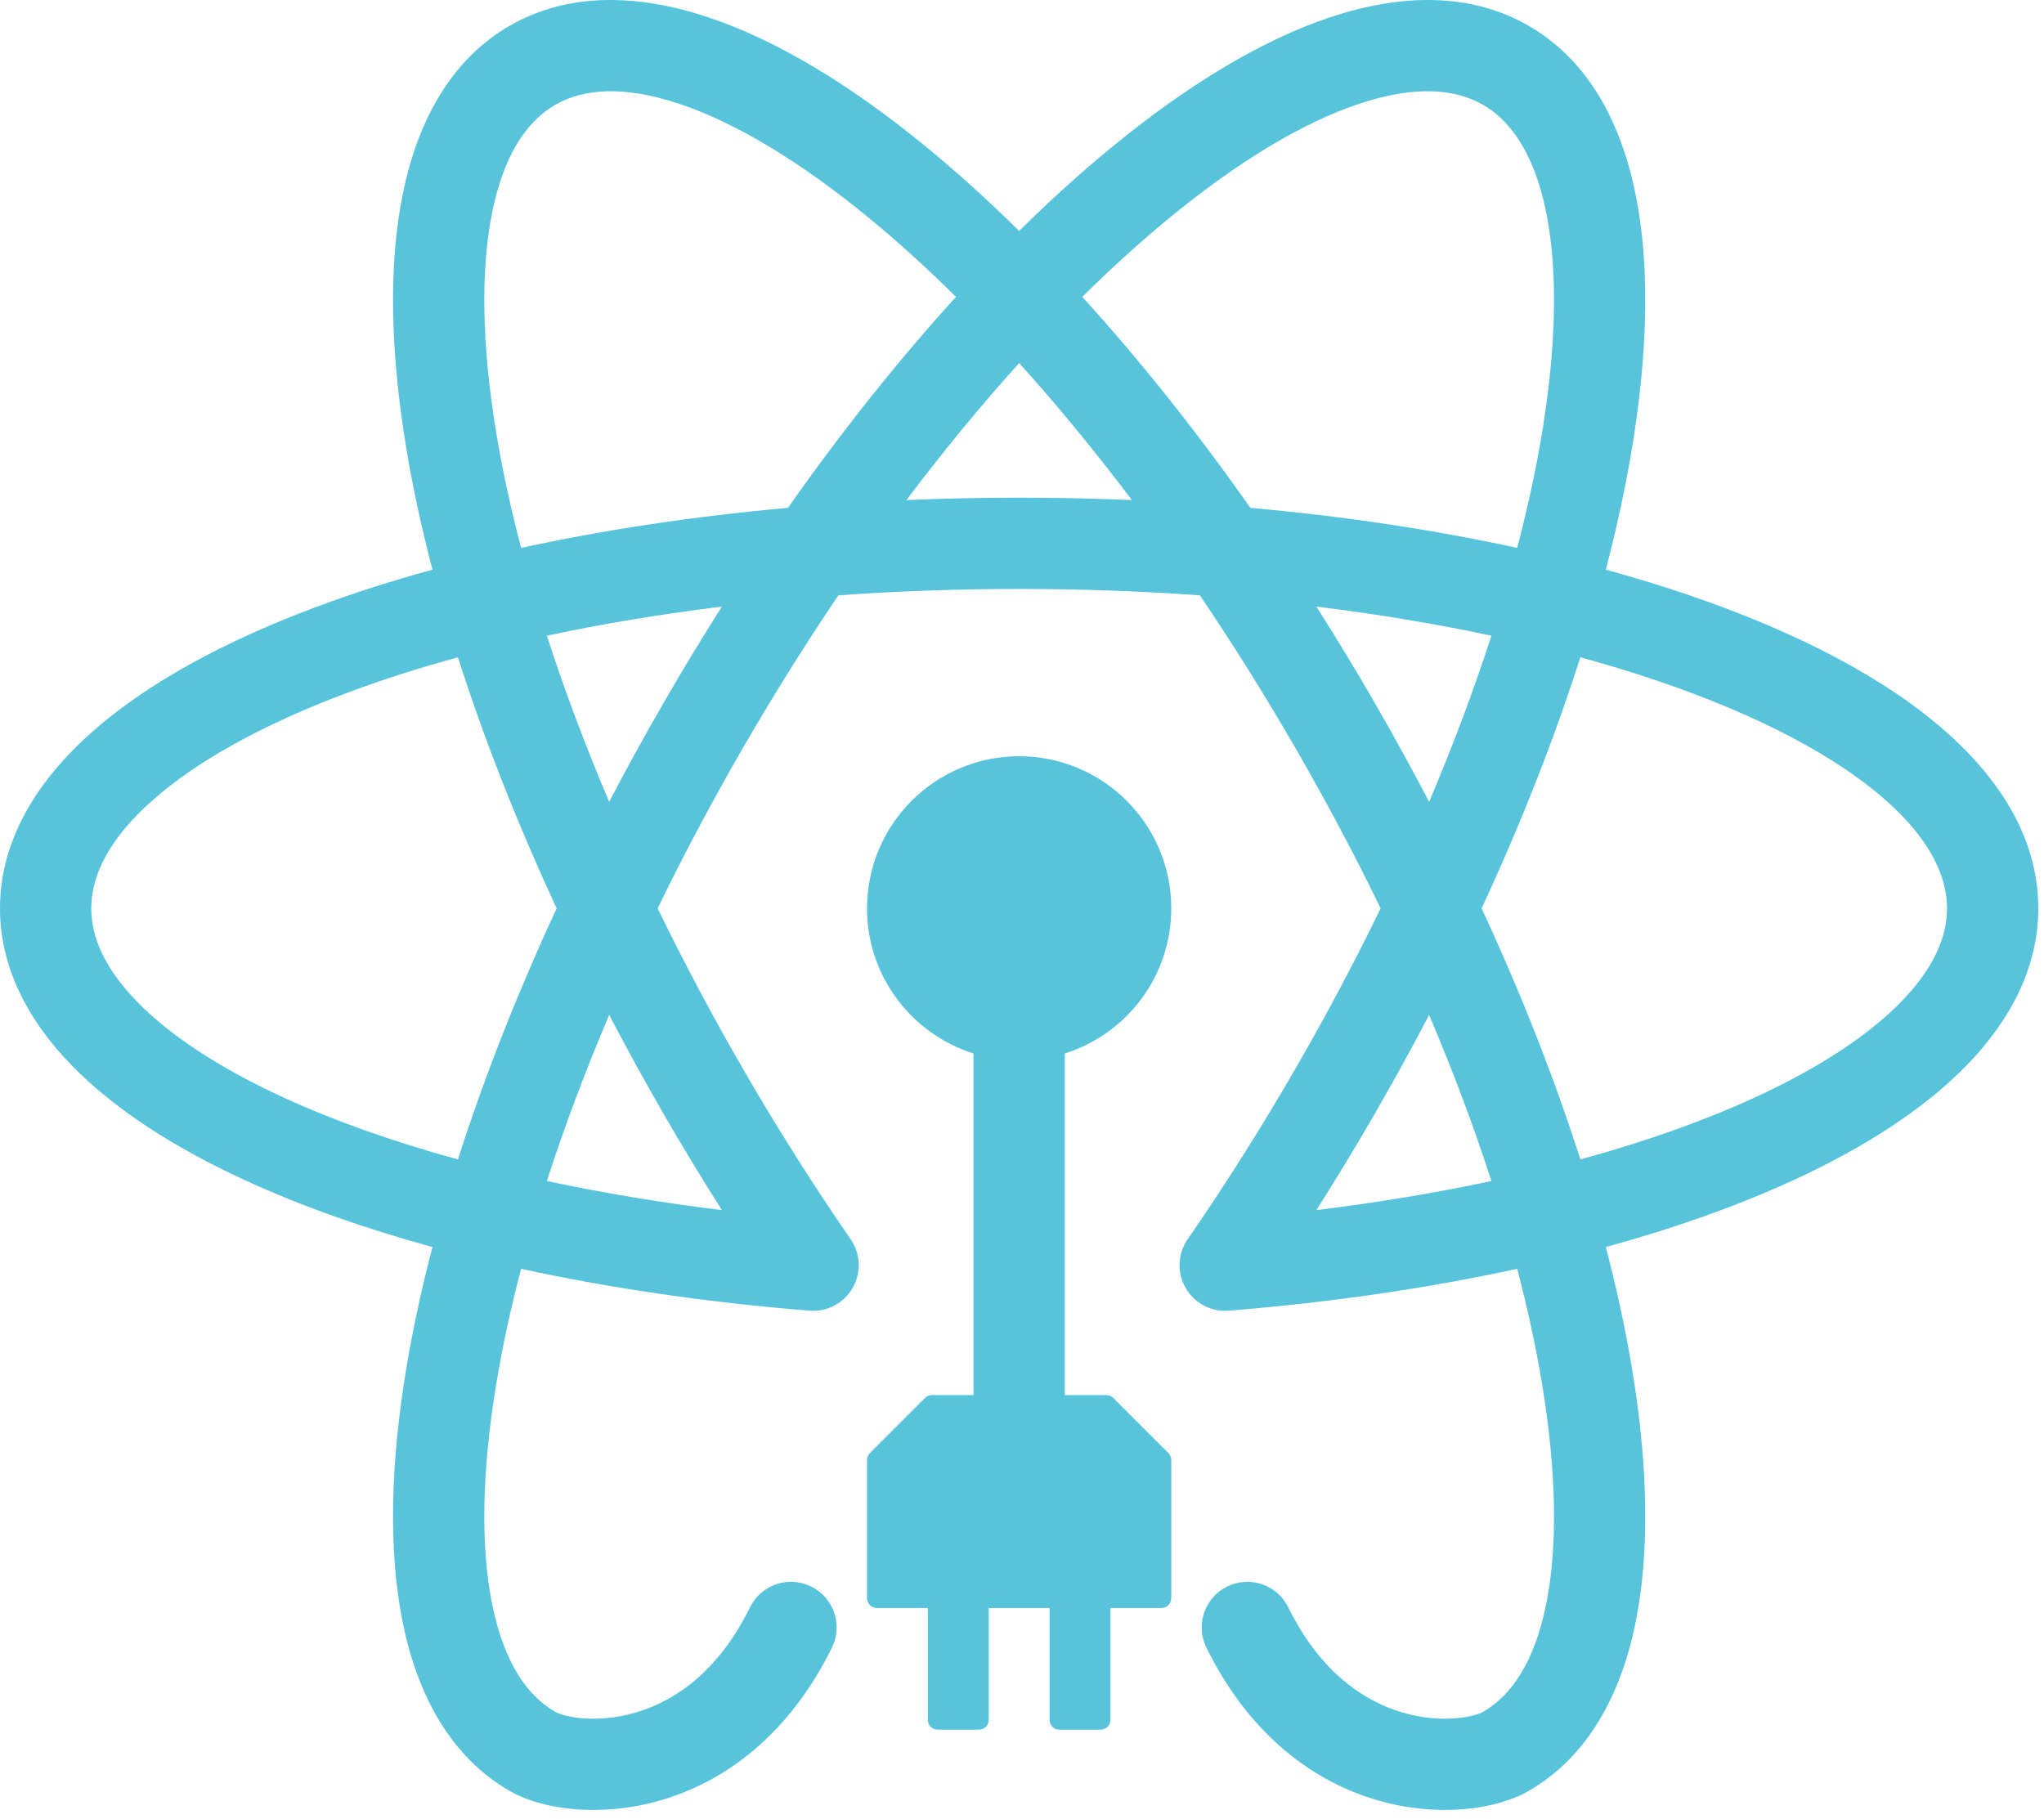
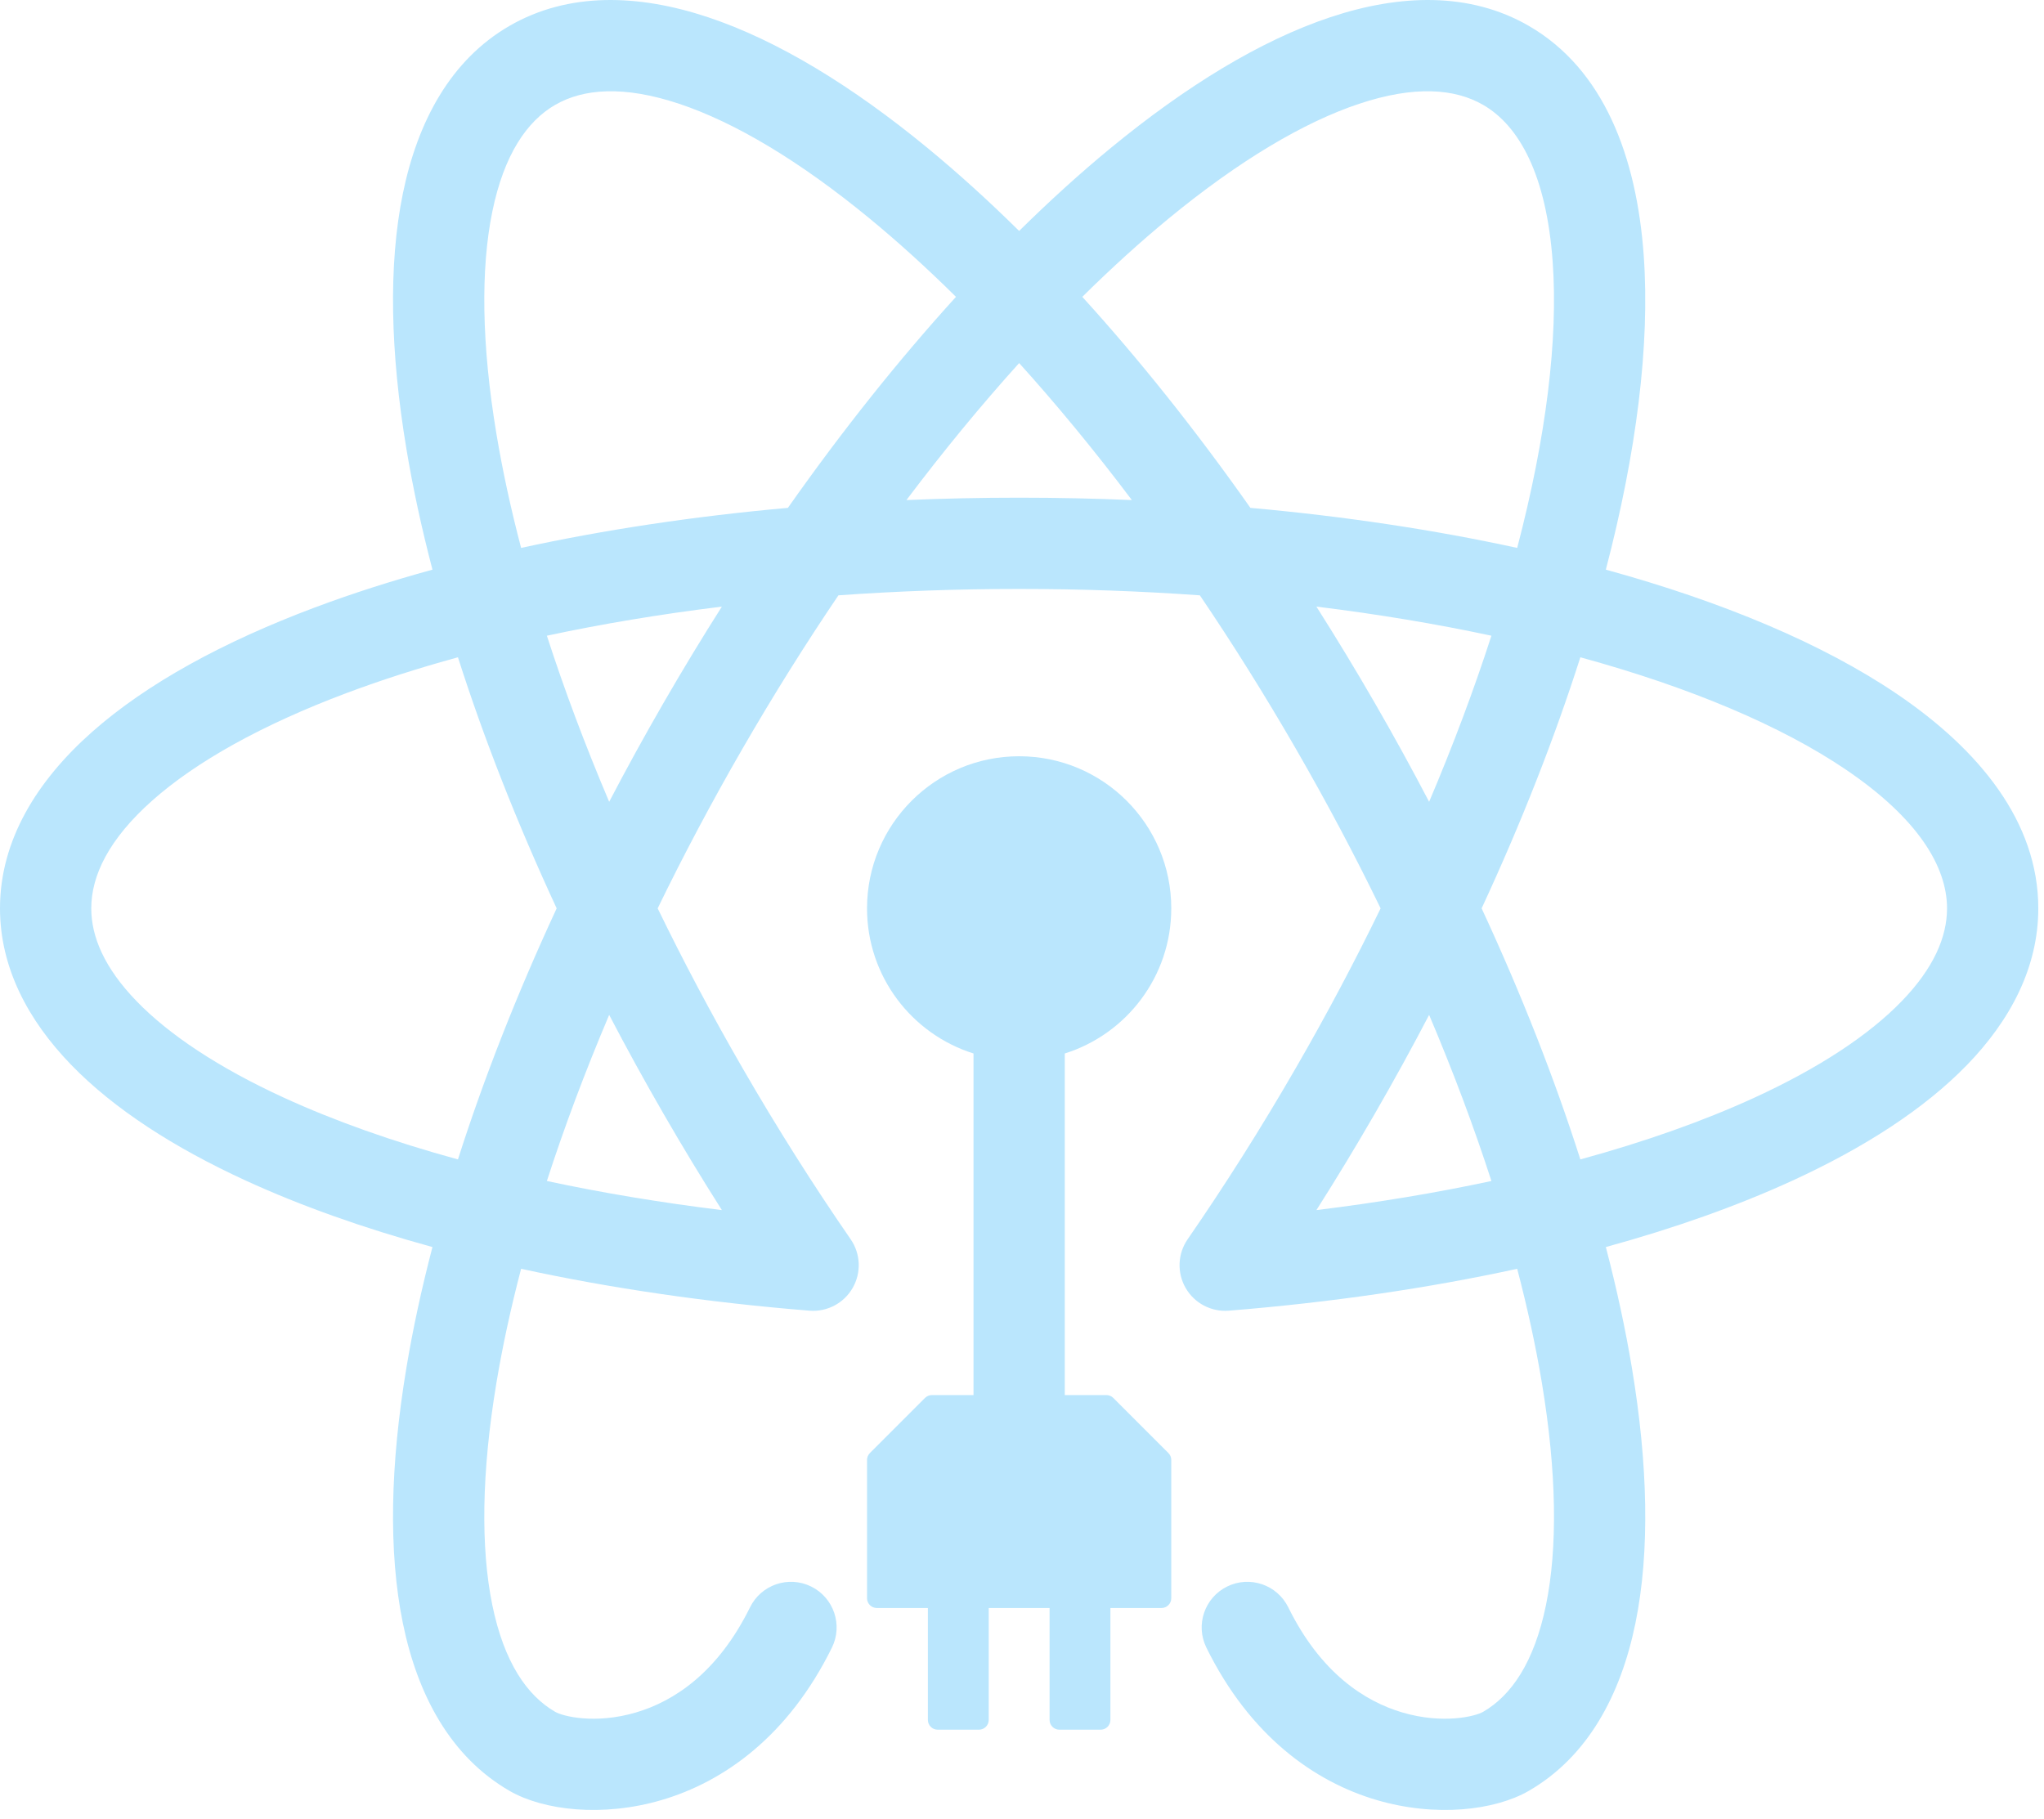
<svg xmlns="http://www.w3.org/2000/svg" width="200" height="178" viewBox="0 0 200 178" fill="none">
-   <path fill-rule="evenodd" clip-rule="evenodd" d="M99.721 22.6C96.711 19.628 93.713 16.912 90.754 14.478C83.404 8.431 76.103 3.96 69.29 1.689C62.482 -0.581 55.635 -0.807 49.86 2.527C44.086 5.861 40.858 11.904 39.42 18.934C37.98 25.971 38.202 34.529 39.764 43.917C40.392 47.697 41.245 51.651 42.315 55.744C38.235 56.864 34.385 58.103 30.797 59.448C21.885 62.791 14.363 66.878 8.989 71.643C3.619 76.403 0 82.22 0 88.888C0 94.67 2.733 99.833 6.955 104.191C11.157 108.529 17.049 112.315 24.053 115.53C29.417 117.992 35.557 120.176 42.315 122.031C41.245 126.125 40.392 130.078 39.764 133.858C38.202 143.247 37.98 151.805 39.42 158.842C40.858 165.872 44.086 171.915 49.86 175.249C53.171 177.16 58.948 177.846 64.735 176.145C70.83 174.354 77.132 169.893 81.401 161.229C82.491 159.017 81.581 156.34 79.369 155.25C77.157 154.16 74.48 155.07 73.39 157.282C70.217 163.721 65.898 166.496 62.217 167.578C58.229 168.75 55.075 167.948 54.325 167.515C51.557 165.917 49.313 162.645 48.169 157.052C47.026 151.467 47.114 144.095 48.573 135.323C49.163 131.779 49.969 128.046 50.989 124.159C59.687 126.054 69.182 127.448 79.201 128.258C80.92 128.397 82.565 127.533 83.427 126.04C84.289 124.546 84.215 122.69 83.235 121.27C79.6 116.005 76.052 110.404 72.653 104.516C69.624 99.271 66.855 94.043 64.352 88.888C66.855 83.733 69.624 78.505 72.653 73.26C75.681 68.015 78.824 63.003 82.037 58.257C87.753 57.847 93.664 57.632 99.721 57.632C105.774 57.632 111.686 57.847 117.405 58.258C120.618 63.003 123.761 68.015 126.789 73.26C129.818 78.505 132.587 83.733 135.09 88.888C132.585 94.046 129.816 99.274 126.789 104.516C123.39 110.404 119.842 116.005 116.207 121.27C115.227 122.69 115.152 124.546 116.015 126.04C116.877 127.533 118.522 128.397 120.241 128.258C130.26 127.448 139.755 126.054 148.453 124.159C149.473 128.046 150.279 131.779 150.869 135.323C152.328 144.095 152.415 151.467 151.273 157.052C150.129 162.645 147.885 165.917 145.116 167.515C144.367 167.948 141.213 168.75 137.225 167.578C133.544 166.496 129.225 163.721 126.052 157.282C124.962 155.07 122.285 154.16 120.073 155.25C117.861 156.34 116.951 159.017 118.041 161.229C122.31 169.893 128.612 174.354 134.707 176.145C140.494 177.846 146.271 177.16 149.581 175.249C155.356 171.915 158.584 165.872 160.022 158.842C161.461 151.805 161.24 143.247 159.678 133.858C159.049 130.078 158.197 126.125 157.127 122.031C163.885 120.176 170.025 117.992 175.389 115.53C182.393 112.315 188.285 108.529 192.487 104.191C196.708 99.833 199.442 94.67 199.442 88.888C199.442 80.405 193.635 73.336 185.585 67.892C178.337 62.99 168.555 58.882 157.127 55.744C160.123 44.279 161.457 33.753 160.836 25.025C160.146 15.332 156.928 6.768 149.581 2.527C143.807 -0.807 136.959 -0.581 130.152 1.689C123.339 3.96 116.038 8.431 108.688 14.478C105.729 16.912 102.731 19.628 99.721 22.6ZM66.465 10.16C61.05 8.355 57.094 8.662 54.325 10.261C51.557 11.859 49.313 15.131 48.169 20.723C47.026 26.309 47.114 33.681 48.573 42.452C49.163 45.996 49.969 49.73 50.989 53.616C59.061 51.857 67.834 50.527 77.094 49.697C82.443 42.093 87.982 35.16 93.541 29.049C90.685 26.223 87.855 23.657 85.081 21.375C78.214 15.725 71.873 11.963 66.465 10.16ZM99.721 35.528C96.035 39.61 92.339 44.094 88.693 48.934C92.316 48.78 95.996 48.702 99.721 48.702C103.447 48.702 107.127 48.78 110.749 48.934C107.103 44.094 103.407 39.61 99.721 35.528ZM122.348 49.697C116.999 42.093 111.46 35.16 105.901 29.049C108.757 26.223 111.587 23.657 114.361 21.375C121.228 15.725 127.569 11.963 132.977 10.16C138.392 8.355 142.348 8.662 145.116 10.261C148.639 12.294 151.32 17.101 151.928 25.659C152.462 33.151 151.315 42.703 148.453 53.616C140.388 51.859 131.616 50.528 122.348 49.697ZM128.808 59.361C130.752 62.422 132.661 65.569 134.523 68.795C136.386 72.021 138.157 75.247 139.836 78.462C142.202 72.888 144.238 67.445 145.932 62.208C140.55 61.056 134.818 60.098 128.808 59.361ZM154.633 64.32C152.122 72.183 148.889 80.446 144.974 88.888C148.885 97.322 152.12 105.585 154.633 113.456C161.017 111.709 166.742 109.673 171.664 107.414C178.068 104.474 182.901 101.252 186.072 97.978C189.224 94.724 190.512 91.672 190.512 88.888C190.512 84.82 187.689 80.095 180.583 75.289C174.361 71.082 165.515 67.298 154.633 64.32ZM145.932 115.568C144.239 110.334 142.204 104.892 139.836 99.314C138.158 102.528 136.386 105.754 134.523 108.981C132.659 112.209 130.751 115.356 128.808 118.415C134.829 117.677 140.56 116.717 145.932 115.568ZM70.634 59.361C64.62 60.098 58.889 61.057 53.51 62.208C55.202 67.441 57.238 72.884 59.606 78.462C61.285 75.247 63.056 72.021 64.919 68.795C66.781 65.569 68.689 62.422 70.634 59.361ZM54.468 88.888C50.556 80.453 47.322 72.191 44.809 64.32C40.933 65.381 37.297 66.549 33.933 67.81C25.607 70.932 19.179 74.543 14.913 78.325C10.642 82.112 8.93 85.691 8.93 88.888C8.93 91.672 10.218 94.724 13.37 97.978C16.541 101.252 21.374 104.474 27.778 107.414C32.7 109.673 38.424 111.709 44.809 113.456C47.322 105.585 50.556 97.322 54.468 88.888ZM53.51 115.568C58.882 116.717 64.612 117.677 70.634 118.415C68.691 115.356 66.782 112.209 64.919 108.981C63.056 105.755 61.285 102.529 59.606 99.314C57.238 104.892 55.202 110.334 53.51 115.568Z" fill="#58C4DC" />
-   <path d="M104.186 103.09C110.225 101.193 114.605 95.552 114.605 88.888C114.605 80.668 107.941 74.004 99.721 74.004C91.501 74.004 84.837 80.668 84.837 88.888C84.837 95.552 89.217 101.193 95.256 103.09V136.516H91.186C90.933 136.516 90.69 136.616 90.511 136.795L85.117 142.189C84.938 142.368 84.837 142.611 84.837 142.865V156.397C84.837 156.925 85.265 157.353 85.793 157.353H90.791V168.304C90.791 168.832 91.218 169.26 91.746 169.26H95.789C96.317 169.26 96.744 168.832 96.744 168.304V157.353H102.698V168.304C102.698 168.832 103.125 169.26 103.653 169.26H107.696C108.224 169.26 108.651 168.832 108.651 168.304V157.353H113.649C114.177 157.353 114.605 156.925 114.605 156.397V142.865C114.605 142.611 114.504 142.368 114.325 142.189L108.931 136.795C108.752 136.616 108.509 136.516 108.256 136.516H104.186V103.09Z" fill="#58C4DC" />
+   <path fill-rule="evenodd" clip-rule="evenodd" d="M99.721 22.6C96.711 19.628 93.713 16.912 90.754 14.478C83.404 8.431 76.103 3.96 69.29 1.689C62.482 -0.581 55.635 -0.807 49.86 2.527C44.086 5.861 40.858 11.904 39.42 18.934C37.98 25.971 38.202 34.529 39.764 43.917C40.392 47.697 41.245 51.651 42.315 55.744C38.235 56.864 34.385 58.103 30.797 59.448C21.885 62.791 14.363 66.878 8.989 71.643C3.619 76.403 0 82.22 0 88.888C0 94.67 2.733 99.833 6.955 104.191C11.157 108.529 17.049 112.315 24.053 115.53C29.417 117.992 35.557 120.176 42.315 122.031C41.245 126.125 40.392 130.078 39.764 133.858C38.202 143.247 37.98 151.805 39.42 158.842C40.858 165.872 44.086 171.915 49.86 175.249C53.171 177.16 58.948 177.846 64.735 176.145C70.83 174.354 77.132 169.893 81.401 161.229C82.491 159.017 81.581 156.34 79.369 155.25C77.157 154.16 74.48 155.07 73.39 157.282C70.217 163.721 65.898 166.496 62.217 167.578C58.229 168.75 55.075 167.948 54.325 167.515C51.557 165.917 49.313 162.645 48.169 157.052C47.026 151.467 47.114 144.095 48.573 135.323C49.163 131.779 49.969 128.046 50.989 124.159C59.687 126.054 69.182 127.448 79.201 128.258C80.92 128.397 82.565 127.533 83.427 126.04C84.289 124.546 84.215 122.69 83.235 121.27C79.6 116.005 76.052 110.404 72.653 104.516C69.624 99.271 66.855 94.043 64.352 88.888C66.855 83.733 69.624 78.505 72.653 73.26C75.681 68.015 78.824 63.003 82.037 58.257C87.753 57.847 93.664 57.632 99.721 57.632C105.774 57.632 111.686 57.847 117.405 58.258C120.618 63.003 123.761 68.015 126.789 73.26C129.818 78.505 132.587 83.733 135.09 88.888C132.585 94.046 129.816 99.274 126.789 104.516C123.39 110.404 119.842 116.005 116.207 121.27C115.227 122.69 115.152 124.546 116.015 126.04C116.877 127.533 118.522 128.397 120.241 128.258C130.26 127.448 139.755 126.054 148.453 124.159C149.473 128.046 150.279 131.779 150.869 135.323C152.328 144.095 152.415 151.467 151.273 157.052C150.129 162.645 147.885 165.917 145.116 167.515C144.367 167.948 141.213 168.75 137.225 167.578C133.544 166.496 129.225 163.721 126.052 157.282C124.962 155.07 122.285 154.16 120.073 155.25C117.861 156.34 116.951 159.017 118.041 161.229C122.31 169.893 128.612 174.354 134.707 176.145C140.494 177.846 146.271 177.16 149.581 175.249C155.356 171.915 158.584 165.872 160.022 158.842C161.461 151.805 161.24 143.247 159.678 133.858C159.049 130.078 158.197 126.125 157.127 122.031C163.885 120.176 170.025 117.992 175.389 115.53C182.393 112.315 188.285 108.529 192.487 104.191C196.708 99.833 199.442 94.67 199.442 88.888C199.442 80.405 193.635 73.336 185.585 67.892C178.337 62.99 168.555 58.882 157.127 55.744C160.123 44.279 161.457 33.753 160.836 25.025C160.146 15.332 156.928 6.768 149.581 2.527C143.807 -0.807 136.959 -0.581 130.152 1.689C123.339 3.96 116.038 8.431 108.688 14.478C105.729 16.912 102.731 19.628 99.721 22.6ZM66.465 10.16C61.05 8.355 57.094 8.662 54.325 10.261C51.557 11.859 49.313 15.131 48.169 20.723C47.026 26.309 47.114 33.681 48.573 42.452C49.163 45.996 49.969 49.73 50.989 53.616C59.061 51.857 67.834 50.527 77.094 49.697C82.443 42.093 87.982 35.16 93.541 29.049C90.685 26.223 87.855 23.657 85.081 21.375C78.214 15.725 71.873 11.963 66.465 10.16ZM99.721 35.528C96.035 39.61 92.339 44.094 88.693 48.934C92.316 48.78 95.996 48.702 99.721 48.702C103.447 48.702 107.127 48.78 110.749 48.934C107.103 44.094 103.407 39.61 99.721 35.528ZM122.348 49.697C116.999 42.093 111.46 35.16 105.901 29.049C108.757 26.223 111.587 23.657 114.361 21.375C121.228 15.725 127.569 11.963 132.977 10.16C138.392 8.355 142.348 8.662 145.116 10.261C148.639 12.294 151.32 17.101 151.928 25.659C152.462 33.151 151.315 42.703 148.453 53.616C140.388 51.859 131.616 50.528 122.348 49.697ZM128.808 59.361C130.752 62.422 132.661 65.569 134.523 68.795C136.386 72.021 138.157 75.247 139.836 78.462C142.202 72.888 144.238 67.445 145.932 62.208C140.55 61.056 134.818 60.098 128.808 59.361ZM154.633 64.32C152.122 72.183 148.889 80.446 144.974 88.888C148.885 97.322 152.12 105.585 154.633 113.456C161.017 111.709 166.742 109.673 171.664 107.414C178.068 104.474 182.901 101.252 186.072 97.978C189.224 94.724 190.512 91.672 190.512 88.888C190.512 84.82 187.689 80.095 180.583 75.289C174.361 71.082 165.515 67.298 154.633 64.32ZM145.932 115.568C144.239 110.334 142.204 104.892 139.836 99.314C138.158 102.528 136.386 105.754 134.523 108.981C132.659 112.209 130.751 115.356 128.808 118.415C134.829 117.677 140.56 116.717 145.932 115.568ZM70.634 59.361C64.62 60.098 58.889 61.057 53.51 62.208C55.202 67.441 57.238 72.884 59.606 78.462C61.285 75.247 63.056 72.021 64.919 68.795C66.781 65.569 68.689 62.422 70.634 59.361ZM54.468 88.888C50.556 80.453 47.322 72.191 44.809 64.32C40.933 65.381 37.297 66.549 33.933 67.81C25.607 70.932 19.179 74.543 14.913 78.325C10.642 82.112 8.93 85.691 8.93 88.888C8.93 91.672 10.218 94.724 13.37 97.978C16.541 101.252 21.374 104.474 27.778 107.414C32.7 109.673 38.424 111.709 44.809 113.456C47.322 105.585 50.556 97.322 54.468 88.888ZM53.51 115.568C58.882 116.717 64.612 117.677 70.634 118.415C68.691 115.356 66.782 112.209 64.919 108.981C63.056 105.755 61.285 102.529 59.606 99.314C57.238 104.892 55.202 110.334 53.51 115.568Z" fill="#BAE6FD" />
+   <path d="M104.186 103.09C110.225 101.193 114.605 95.552 114.605 88.888C114.605 80.668 107.941 74.004 99.721 74.004C91.501 74.004 84.837 80.668 84.837 88.888C84.837 95.552 89.217 101.193 95.256 103.09V136.516H91.186C90.933 136.516 90.69 136.616 90.511 136.795L85.117 142.189C84.938 142.368 84.837 142.611 84.837 142.865V156.397C84.837 156.925 85.265 157.353 85.793 157.353H90.791V168.304C90.791 168.832 91.218 169.26 91.746 169.26H95.789C96.317 169.26 96.744 168.832 96.744 168.304V157.353H102.698V168.304C102.698 168.832 103.125 169.26 103.653 169.26H107.696C108.224 169.26 108.651 168.832 108.651 168.304V157.353H113.649C114.177 157.353 114.605 156.925 114.605 156.397V142.865C114.605 142.611 114.504 142.368 114.325 142.189L108.931 136.795C108.752 136.616 108.509 136.516 108.256 136.516H104.186V103.09Z" fill="#BAE6FD" />
</svg>
